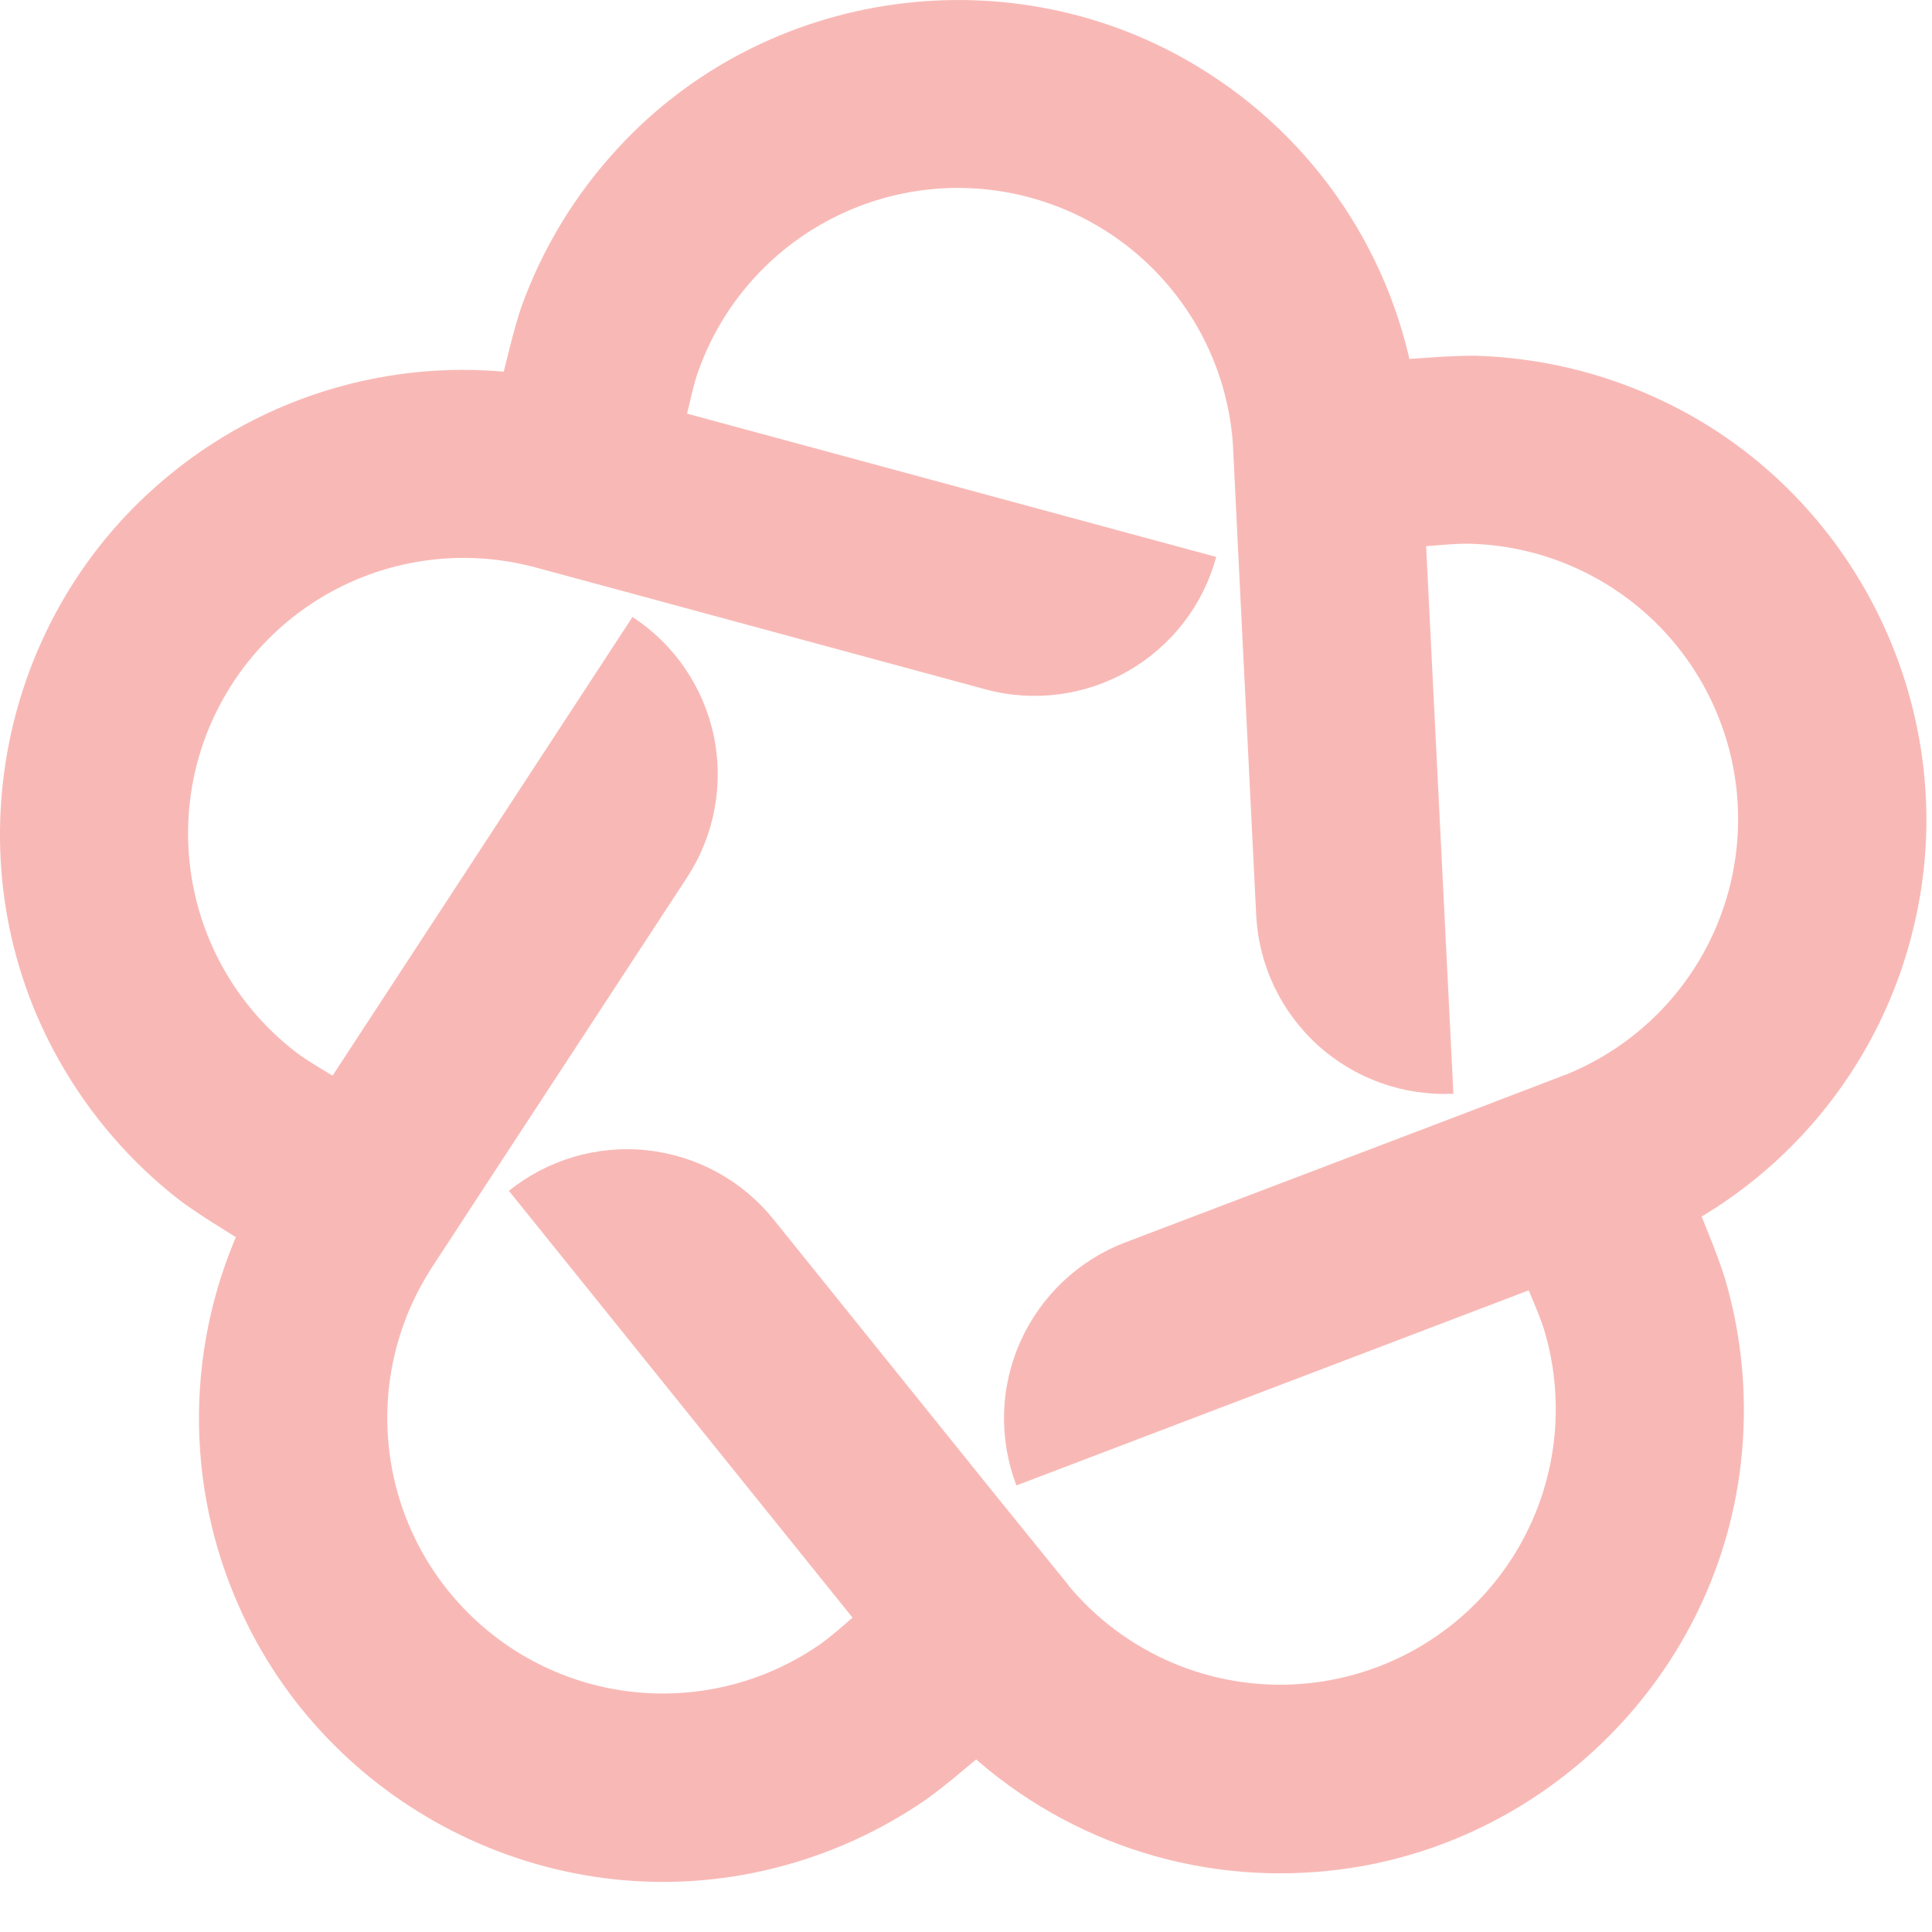
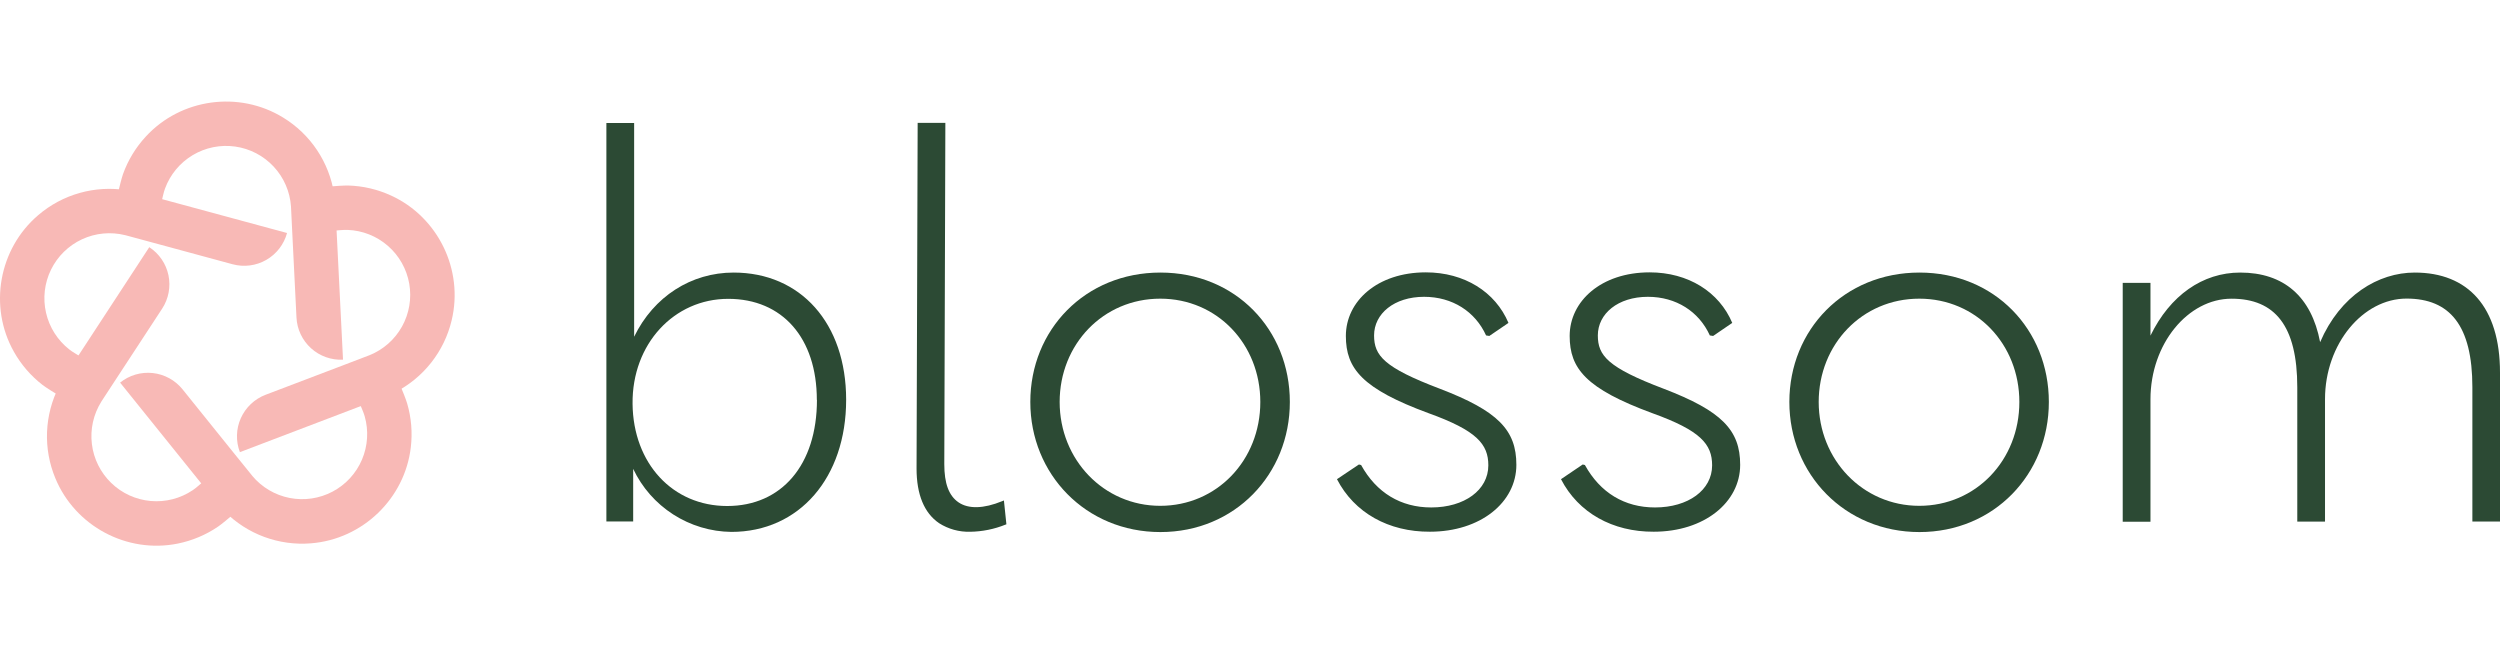
- <svg xmlns="http://www.w3.org/2000/svg" width="29" height="29" viewBox="0 0 29 29" fill="none">
+ <svg xmlns="http://www.w3.org/2000/svg" width="110" height="29" viewBox="0 0 159 29" fill="none">
  <path d="M14.911 26.188L12.963 24.137C12.805 24.272 12.437 24.605 12.256 24.718C11.47 25.246 10.526 25.488 9.583 25.404C8.639 25.32 7.753 24.915 7.073 24.256C6.392 23.597 5.958 22.725 5.844 21.785C5.729 20.844 5.94 19.893 6.442 19.09V19.087L7.372 17.664L10.314 13.169C10.723 12.543 10.867 11.778 10.714 11.045C10.56 10.312 10.121 9.67 9.494 9.261L4.07 17.556L4.012 17.658C3.92 17.81 3.832 17.962 3.751 18.12C3.291 19.017 3.032 20.005 2.992 21.013C2.952 22.021 3.132 23.025 3.52 23.957C4.779 27.003 8.073 28.766 11.305 28.113C12.224 27.928 13.097 27.56 13.871 27.032C14.139 26.846 14.486 26.552 14.911 26.188Z" fill="#F8B9B6" />
  <path d="M3.83 18.747L5.18 16.261C5.006 16.151 4.573 15.905 4.41 15.768C3.663 15.183 3.14 14.36 2.928 13.436C2.716 12.512 2.827 11.544 3.244 10.692C3.661 9.841 4.357 9.158 5.217 8.759C6.076 8.36 7.047 8.268 7.967 8.499H7.971L9.612 8.943L14.791 10.347C15.514 10.543 16.285 10.444 16.935 10.071C17.585 9.698 18.06 9.083 18.256 8.36L8.689 5.769L8.573 5.746C8.402 5.705 8.229 5.669 8.054 5.64C7.058 5.48 6.039 5.538 5.068 5.812C4.096 6.085 3.197 6.567 2.431 7.224C-0.078 9.362 -0.736 13.041 0.884 15.912C1.343 16.729 1.961 17.446 2.702 18.02C2.964 18.216 3.352 18.456 3.83 18.747Z" fill="#F8B9B6" />
  <path d="M7.482 5.908L10.263 6.422C10.313 6.223 10.414 5.735 10.494 5.537C10.819 4.647 11.441 3.896 12.254 3.409C13.067 2.922 14.022 2.729 14.96 2.862C15.899 2.995 16.763 3.446 17.408 4.14C18.054 4.834 18.442 5.728 18.507 6.674V6.678L18.59 8.376L18.856 13.736C18.893 14.484 19.226 15.186 19.781 15.689C20.336 16.192 21.068 16.453 21.816 16.417L21.323 6.52L21.31 6.403C21.296 6.226 21.277 6.051 21.25 5.876C21.095 4.879 20.724 3.928 20.165 3.089C19.605 2.25 18.869 1.543 18.008 1.018C15.198 -0.707 11.497 -0.198 9.267 2.233C8.631 2.922 8.14 3.732 7.823 4.614C7.72 4.922 7.612 5.364 7.482 5.908Z" fill="#F8B9B6" />
  <path d="M20.821 5.414L21.192 8.216C21.394 8.203 21.892 8.149 22.105 8.163C23.051 8.197 23.957 8.556 24.672 9.179C25.386 9.801 25.864 10.65 26.028 11.583C26.191 12.517 26.029 13.477 25.569 14.306C25.109 15.134 24.378 15.779 23.499 16.133H23.496L21.907 16.741L16.891 18.649C16.544 18.781 16.227 18.98 15.957 19.235C15.687 19.49 15.47 19.796 15.318 20.134C15.166 20.473 15.082 20.838 15.072 21.209C15.061 21.58 15.124 21.95 15.257 22.297L24.518 18.77L24.625 18.721C24.788 18.654 24.95 18.581 25.107 18.501C26.007 18.046 26.797 17.399 27.422 16.607C28.047 15.815 28.492 14.896 28.725 13.915C29.498 10.71 27.868 7.348 24.87 5.977C24.018 5.585 23.096 5.369 22.159 5.34C21.833 5.336 21.378 5.37 20.821 5.414Z" fill="#F8B9B6" />
  <path d="M25.413 17.948L22.86 19.163C22.937 19.355 23.142 19.808 23.194 20.016C23.454 20.927 23.393 21.9 23.022 22.773C22.651 23.645 21.991 24.363 21.153 24.807C20.316 25.25 19.351 25.393 18.421 25.211C17.491 25.029 16.652 24.533 16.044 23.806V23.802L14.974 22.481L11.609 18.301C11.139 17.718 10.457 17.346 9.712 17.266C8.968 17.186 8.222 17.405 7.639 17.875L13.853 25.593L13.933 25.681C14.048 25.816 14.166 25.946 14.291 26.071C15.002 26.787 15.861 27.339 16.807 27.689C17.753 28.039 18.765 28.178 19.77 28.097C23.057 27.842 25.751 25.252 26.129 21.978C26.238 21.047 26.159 20.103 25.896 19.203C25.8 18.888 25.627 18.465 25.413 17.948Z" fill="#F8B9B6" />
+   <path d="M40.27 23.36V26.708H38.566V1.365H40.331V14.957C41.577 12.396 43.962 10.876 46.658 10.876C50.912 10.876 53.815 14.09 53.815 18.967C53.815 23.912 50.841 27.37 46.514 27.37C45.202 27.354 43.921 26.969 42.817 26.26C41.713 25.551 40.83 24.546 40.27 23.36ZM51.951 18.979C51.951 15.037 49.761 12.547 46.315 12.547C42.869 12.547 40.192 15.416 40.231 19.22C40.27 23.024 42.789 25.723 46.247 25.723C49.705 25.723 51.958 23.116 51.958 18.967L51.951 18.979Z" fill="#2C4A34" />
+   <path d="M65.528 19.106C65.528 14.507 69.02 10.876 73.802 10.876C78.584 10.876 82.034 14.507 82.034 19.106C82.034 23.706 78.54 27.38 73.802 27.38C69.064 27.38 65.528 23.706 65.528 19.106ZM80.156 19.106C80.156 15.439 77.423 12.536 73.792 12.536C70.161 12.536 67.394 15.439 67.394 19.106C67.394 22.773 70.195 25.711 73.792 25.711C77.389 25.711 80.156 22.815 80.156 19.106Z" fill="#2C4A34" />
+   <path d="M85.031 24.017L86.427 23.082L86.566 23.116C87.54 24.88 89.09 25.815 91.027 25.815C93.137 25.815 94.658 24.708 94.658 23.138C94.658 21.79 93.927 20.926 90.854 19.819C86.634 18.264 85.597 16.984 85.597 14.908C85.597 12.696 87.603 10.863 90.681 10.863C93.137 10.863 95.108 12.107 95.938 14.078L94.721 14.908L94.514 14.874C93.823 13.353 92.37 12.418 90.572 12.418C88.669 12.418 87.391 13.492 87.391 14.874C87.391 16.154 88.012 16.913 91.574 18.264C95.276 19.68 96.441 20.892 96.441 23.104C96.441 25.491 94.159 27.358 90.942 27.358C88.316 27.37 86.138 26.16 85.031 24.017Z" fill="#2C4A34" />
+   <path d="M99.279 24.017L100.661 23.082L100.8 23.116C101.773 24.88 103.323 25.815 105.26 25.815C107.37 25.815 108.891 24.708 108.891 23.138C108.891 21.79 108.161 20.926 105.087 19.819C100.868 18.264 99.831 16.984 99.831 14.908C99.831 12.696 101.836 10.863 104.915 10.863C107.37 10.863 109.341 12.107 110.171 14.078L108.954 14.908L108.745 14.874C108.054 13.353 106.601 12.418 104.805 12.418C102.902 12.418 101.622 13.492 101.622 14.874C101.622 16.154 102.245 16.913 105.808 18.264C109.507 19.68 110.675 20.892 110.675 23.104C110.675 25.491 108.392 27.358 105.177 27.358C102.564 27.37 100.386 26.16 99.279 24.017Z" fill="#2C4A34" />
+   <path d="M113.803 19.106C113.803 14.507 117.295 10.876 122.077 10.876C126.859 10.876 130.307 14.507 130.307 19.106C130.307 23.706 126.815 27.38 122.077 27.38C117.339 27.38 113.803 23.706 113.803 19.106ZM128.431 19.106C128.431 15.439 125.698 12.536 122.067 12.536C118.436 12.536 115.669 15.439 115.669 19.106C115.669 22.773 118.47 25.711 122.067 25.711C125.664 25.711 128.431 22.815 128.431 19.106Z" fill="#2C4A34" />
+   <path d="M159 17.237V26.709H157.243V18.167C157.243 14.259 155.824 12.531 153.057 12.531C150.29 12.531 147.871 15.4 147.871 18.928V26.716H146.107V18.174C146.107 14.266 144.691 12.538 141.924 12.538C139.157 12.538 136.77 15.407 136.77 18.936V26.723H135.005V11.533H136.77V14.886C138.016 12.326 140.089 10.876 142.476 10.876C145.243 10.876 147.008 12.397 147.56 15.303C148.84 12.326 151.261 10.876 153.578 10.876C156.958 10.876 159 13.054 159 17.237Z" fill="#2C4A34" />
+   <path d="M63.849 25.37L63.741 25.414C62.556 25.901 61.595 25.92 60.967 25.494C60.339 25.068 60.057 24.277 60.057 23.061L60.125 1.354H58.363L58.293 23.336C58.293 24.995 58.779 26.163 59.719 26.811C60.313 27.191 61.007 27.382 61.712 27.361C62.477 27.348 63.233 27.196 63.943 26.91L64.007 26.886L63.849 25.37Z" fill="#2C4A34" />
</svg>
